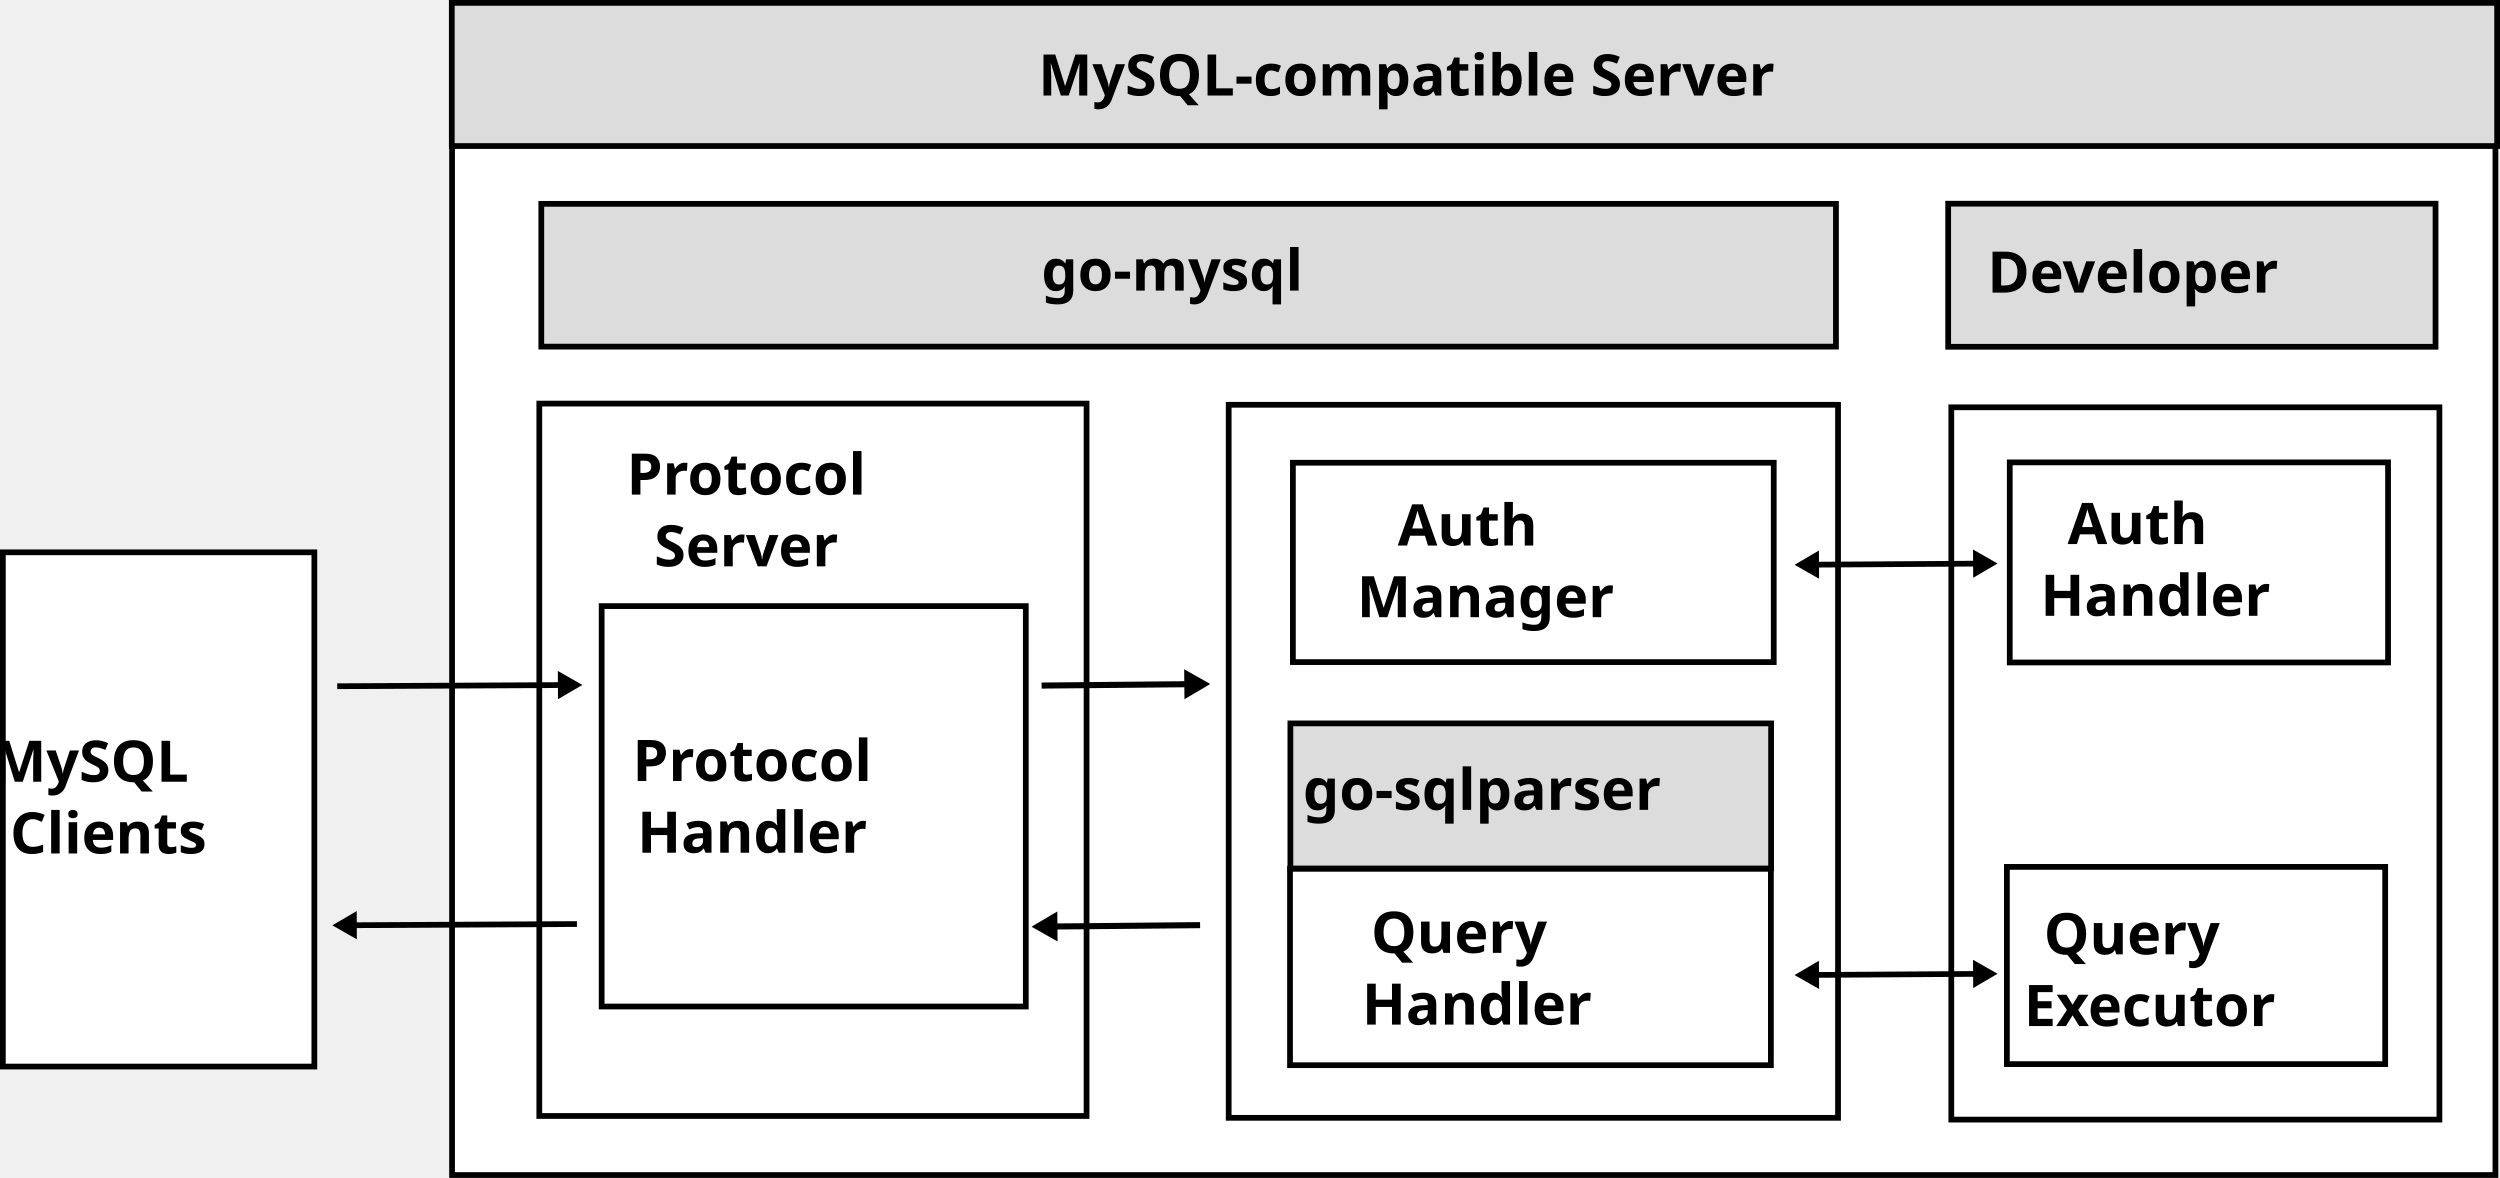
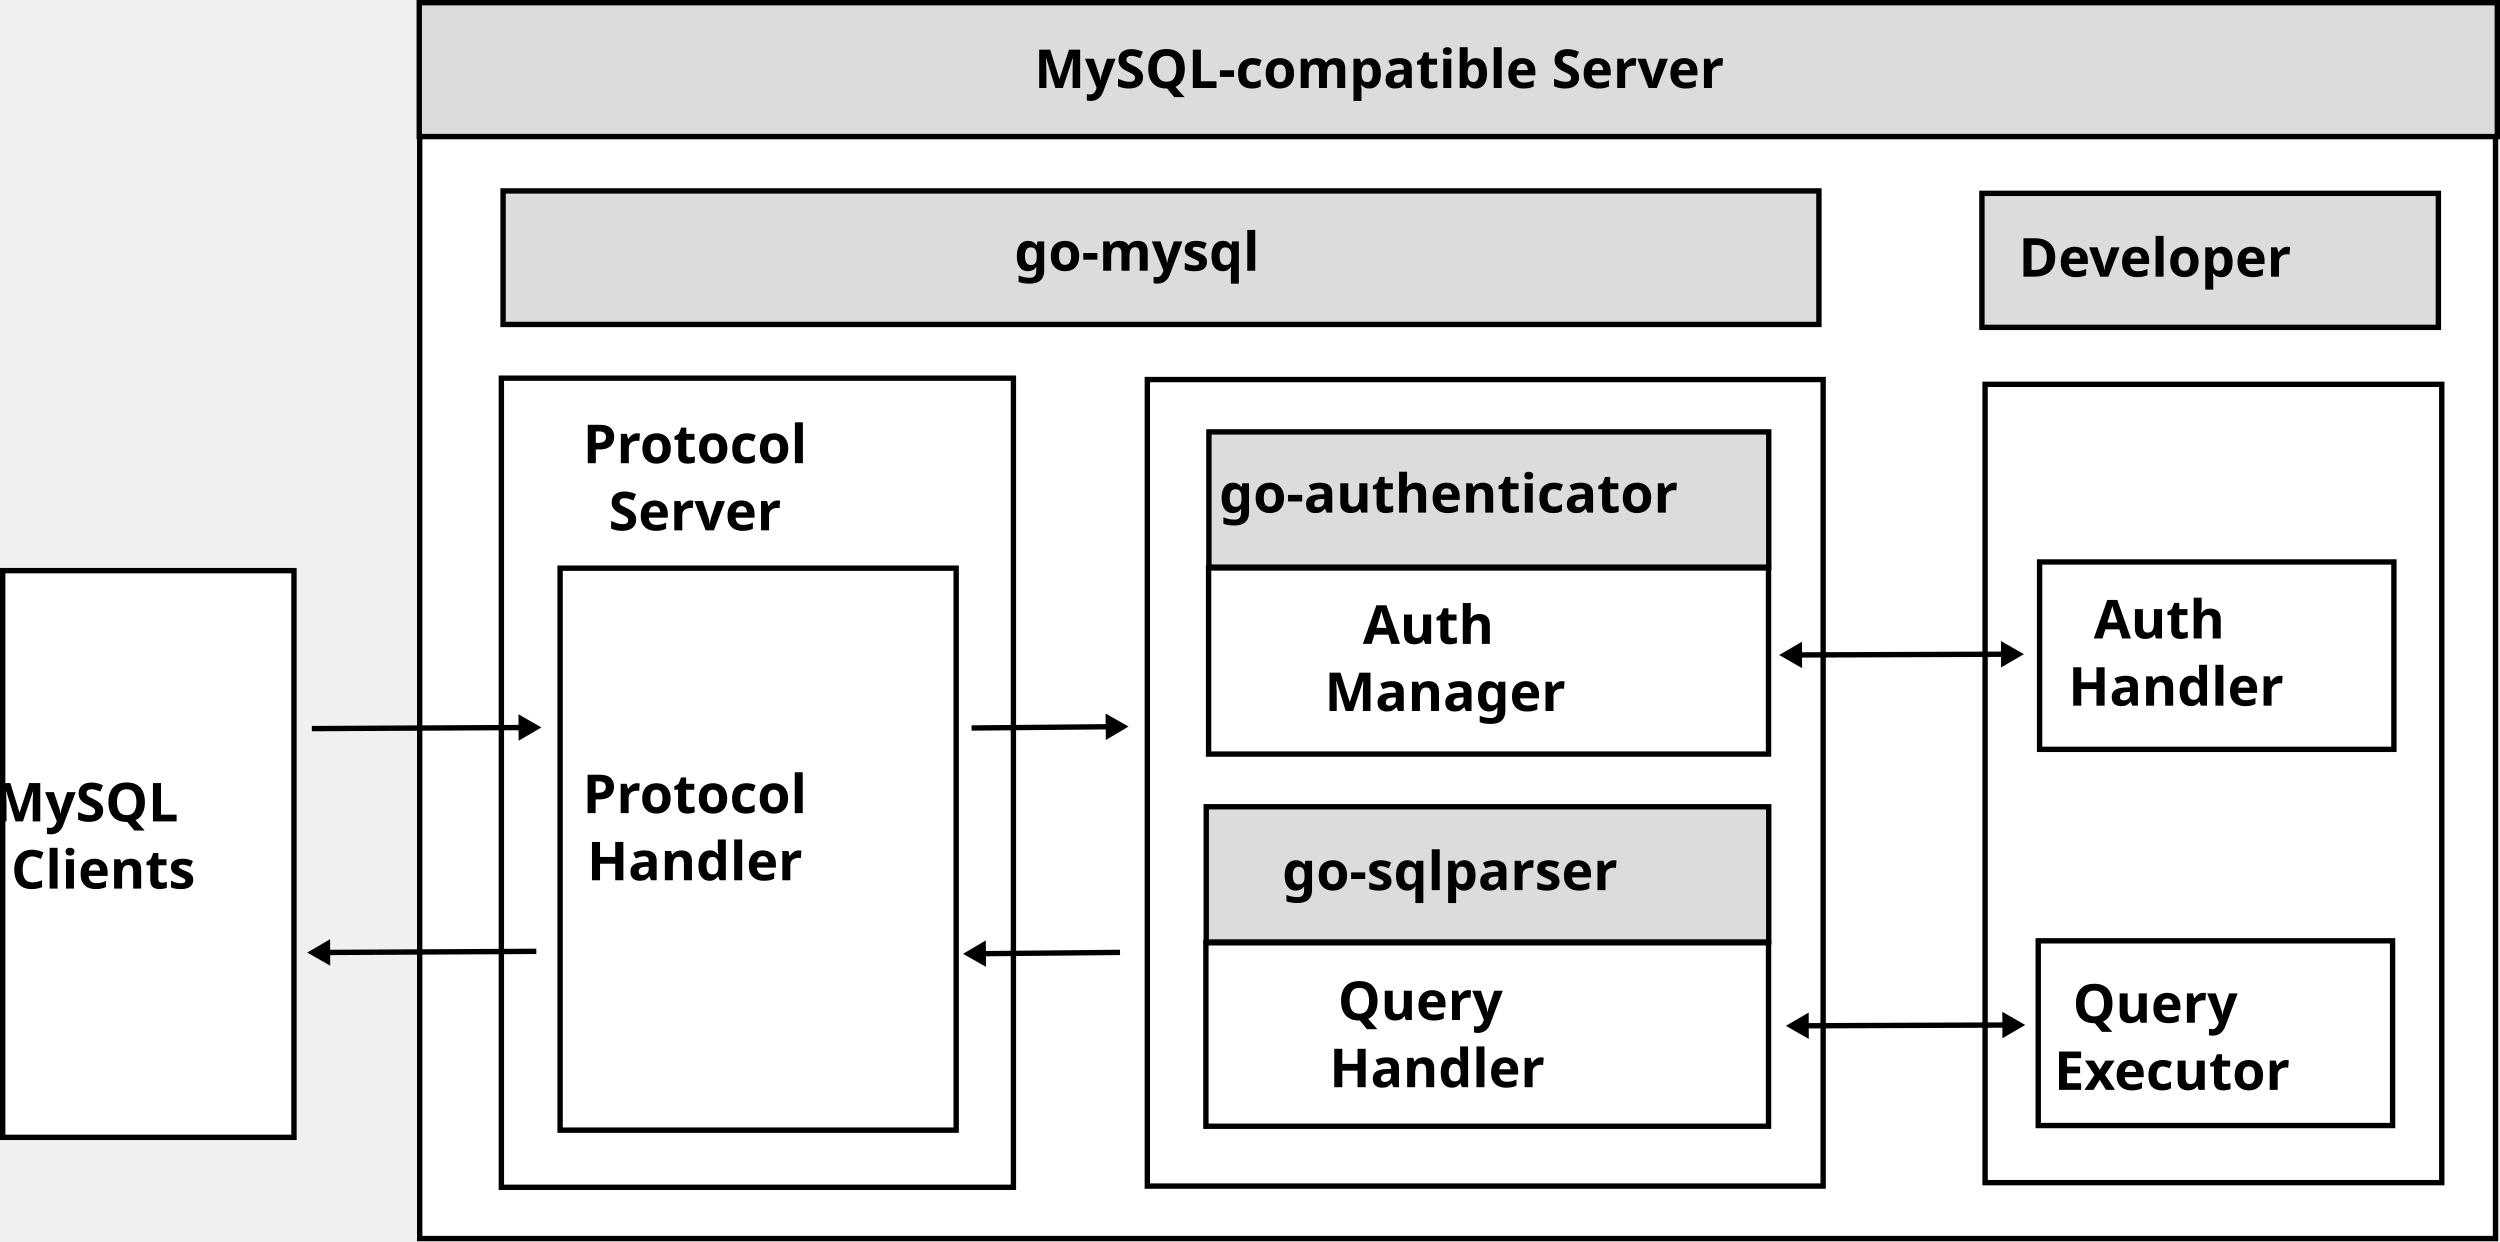
- <svg xmlns="http://www.w3.org/2000/svg" xmlns:xlink="http://www.w3.org/1999/xlink" width="435.708" height="205.29" id="svg2" version="1.1">
+ <svg xmlns="http://www.w3.org/2000/svg" xmlns:xlink="http://www.w3.org/1999/xlink" width="465.189" height="230.963" id="svg2" version="1.1">
  <defs id="defs4">
    <marker style="overflow:visible" id="TriangleInM" refX="0" refY="0" orient="auto" viewBox="0 0 4.26 4.924" markerWidth="4.26" markerHeight="4.924" preserveAspectRatio="xMidYMid">
      <path transform="scale(-0.4)" style="fill:context-stroke;fill-rule:evenodd;stroke:context-stroke;stroke-width:1pt" d="M 5.77,0 -2.88,5 V -5 Z" id="path18279" />
    </marker>
    <marker style="overflow:visible" id="TriangleOutM" refX="0" refY="0" orient="auto">
      <path transform="scale(0.4)" style="fill:context-stroke;fill-rule:evenodd;stroke:context-stroke;stroke-width:1pt" d="M 5.77,0 -2.88,5 V -5 Z" id="path18288" />
    </marker>
    <marker orient="auto" refY="0" refX="0" id="TriangleOutS" style="overflow:visible" viewBox="0 0 2.13 2.462" markerWidth="2.13" markerHeight="2.462" preserveAspectRatio="xMidYMid">
      <path id="path4045" d="M 5.77,0 -2.88,5 V -5 Z" style="fill-rule:evenodd;stroke:#000000;stroke-width:1pt" transform="scale(0.2)" />
    </marker>
    <marker orient="auto" refY="0" refX="0" id="Arrow1Mend" style="overflow:visible">
      <path id="path3906" d="M 0,0 5,-5 -12.5,0 5,5 Z" style="fill-rule:evenodd;stroke:#000000;stroke-width:1pt" transform="matrix(-0.4,0,0,-0.4,-4,0)" />
    </marker>
    <marker orient="auto" refY="0" refX="0" id="Arrow1Lend" style="overflow:visible">
      <path id="path3900" d="M 0,0 5,-5 -12.5,0 5,5 Z" style="fill-rule:evenodd;stroke:#000000;stroke-width:1pt" transform="matrix(-0.8,0,0,-0.8,-10,0)" />
    </marker>
    <marker orient="auto" refY="0" refX="0" id="Arrow2Lend" style="overflow:visible">
      <path id="path3918" style="fill-rule:evenodd;stroke-width:0.625;stroke-linejoin:round" d="M 8.719,4.034 -2.207,0.016 8.719,-4.002 c -1.745,2.372 -1.735,5.617 -6e-7,8.035 z" transform="matrix(-1.1,0,0,-1.1,-1.1,0)" />
    </marker>
    <marker orient="auto" refY="0" refX="0" id="Arrow1Send" style="overflow:visible">
      <path id="path3912" d="M 0,0 5,-5 -12.5,0 5,5 Z" style="fill-rule:evenodd;stroke:#000000;stroke-width:1pt" transform="matrix(-0.2,0,0,-0.2,-1.2,0)" />
    </marker>
    <linearGradient id="linearGradient5205">
      <stop style="stop-color:#370000;stop-opacity:1;" offset="0" id="stop5207" />
    </linearGradient>
    <linearGradient id="linearGradient907" xlink:href="#linearGradient900" />
    <linearGradient id="linearGradient906" xlink:href="#linearGradient900" />
    <linearGradient id="linearGradient905" xlink:href="#linearGradient900" />
    <linearGradient id="linearGradient904" xlink:href="#linearGradient900" />
    <linearGradient id="linearGradient903" xlink:href="#linearGradient900" />
    <linearGradient id="linearGradient900">
      <stop offset="0" id="stop901" style="stop-color: #000000;stop-opacity: 1.0;" />
      <stop offset="1" id="stop902" style="stop-color:#ffffff;stop-opacity:1;" />
    </linearGradient>
    <linearGradient id="linearGradient775" xlink:href="#linearGradient772" />
    <linearGradient id="linearGradient772">
      <stop offset="0" id="stop773" style="stop-color: #000000;stop-opacity: 1.0;" />
      <stop offset="1" id="stop774" style="stop-color:#ffffff;stop-opacity:1;" />
    </linearGradient>
    <linearGradient id="linearGradient907-9" xlink:href="#linearGradient900-2" />
    <linearGradient id="linearGradient906-7" xlink:href="#linearGradient900-2" />
    <linearGradient id="linearGradient905-2" xlink:href="#linearGradient900-2" />
    <linearGradient id="linearGradient904-9" xlink:href="#linearGradient900-2" />
    <linearGradient id="linearGradient903-7" xlink:href="#linearGradient900-2" />
    <linearGradient id="linearGradient900-2">
      <stop offset="0" id="stop901-5" style="stop-color: #000000;stop-opacity: 1.0;" />
      <stop offset="1" id="stop902-5" style="stop-color:#ffffff;stop-opacity:1;" />
    </linearGradient>
    <linearGradient id="linearGradient900-1">
      <stop style="stop-color: #000000;stop-opacity: 1.0;" id="stop901-8" offset="0" />
      <stop style="stop-color:#ffffff;stop-opacity:1;" id="stop902-55" offset="1" />
    </linearGradient>
    <linearGradient xlink:href="#linearGradient900-1" id="linearGradient903-8" />
    <linearGradient xlink:href="#linearGradient900-1" id="linearGradient904-7" />
    <linearGradient xlink:href="#linearGradient900-1" id="linearGradient905-7" />
    <linearGradient xlink:href="#linearGradient900-1" id="linearGradient906-0" />
    <linearGradient xlink:href="#linearGradient900-1" id="linearGradient907-1" />
    <linearGradient id="linearGradient5205-7">
      <stop id="stop5207-1" offset="0" style="stop-color:#370000;stop-opacity:1;" />
    </linearGradient>
    <marker style="overflow:visible" id="Arrow1Send-8" refX="0" refY="0" orient="auto">
      <path transform="matrix(-0.2,0,0,-0.2,-1.2,0)" style="fill-rule:evenodd;stroke:#000000;stroke-width:1pt" d="M 0,0 5,-5 -12.5,0 5,5 Z" id="path3912-3" />
    </marker>
    <marker style="overflow:visible" id="Arrow2Lend-6" refX="0" refY="0" orient="auto">
      <path transform="matrix(-1.1,0,0,-1.1,-1.1,0)" d="M 8.719,4.034 -2.207,0.016 8.719,-4.002 c -1.745,2.372 -1.735,5.617 -6e-7,8.035 z" style="fill-rule:evenodd;stroke-width:0.625;stroke-linejoin:round" id="path3918-3" />
    </marker>
    <marker style="overflow:visible" id="Arrow1Lend-2" refX="0" refY="0" orient="auto">
      <path transform="matrix(-0.8,0,0,-0.8,-10,0)" style="fill-rule:evenodd;stroke:#000000;stroke-width:1pt" d="M 0,0 5,-5 -12.5,0 5,5 Z" id="path3900-7" />
    </marker>
    <marker style="overflow:visible" id="Arrow1Mend-9" refX="0" refY="0" orient="auto">
      <path transform="matrix(-0.4,0,0,-0.4,-4,0)" style="fill-rule:evenodd;stroke:#000000;stroke-width:1pt" d="M 0,0 5,-5 -12.5,0 5,5 Z" id="path3906-0" />
    </marker>
    <marker style="overflow:visible" id="TriangleOutS-3" refX="0" refY="0" orient="auto">
      <path transform="scale(0.2)" style="fill-rule:evenodd;stroke:#000000;stroke-width:1pt" d="M 5.77,0 -2.88,5 V -5 Z" id="path4045-3" />
    </marker>
    <linearGradient id="linearGradient900-5">
      <stop style="stop-color: #000000;stop-opacity: 1.0;" id="stop901-0" offset="0" />
      <stop style="stop-color:#ffffff;stop-opacity:1;" id="stop902-3" offset="1" />
    </linearGradient>
    <linearGradient xlink:href="#linearGradient900-5" id="linearGradient903-1" />
    <linearGradient xlink:href="#linearGradient900-5" id="linearGradient904-8" />
    <linearGradient xlink:href="#linearGradient900-5" id="linearGradient905-8" />
    <linearGradient xlink:href="#linearGradient900-5" id="linearGradient906-2" />
    <linearGradient xlink:href="#linearGradient900-5" id="linearGradient907-93" />
    <linearGradient id="linearGradient5205-9">
      <stop id="stop5207-5" offset="0" style="stop-color:#370000;stop-opacity:1;" />
    </linearGradient>
    <marker style="overflow:visible" id="Arrow1Send-2" refX="0" refY="0" orient="auto">
      <path transform="matrix(-0.2,0,0,-0.2,-1.2,0)" style="fill-rule:evenodd;stroke:#000000;stroke-width:1pt" d="M 0,0 5,-5 -12.5,0 5,5 Z" id="path3912-37" />
    </marker>
    <marker style="overflow:visible" id="Arrow2Lend-3" refX="0" refY="0" orient="auto">
      <path transform="matrix(-1.1,0,0,-1.1,-1.1,0)" d="M 8.719,4.034 -2.207,0.016 8.719,-4.002 c -1.745,2.372 -1.735,5.617 -6e-7,8.035 z" style="fill-rule:evenodd;stroke-width:0.625;stroke-linejoin:round" id="path3918-1" />
    </marker>
    <marker style="overflow:visible" id="Arrow1Lend-5" refX="0" refY="0" orient="auto">
      <path transform="matrix(-0.8,0,0,-0.8,-10,0)" style="fill-rule:evenodd;stroke:#000000;stroke-width:1pt" d="M 0,0 5,-5 -12.5,0 5,5 Z" id="path3900-2" />
    </marker>
    <marker style="overflow:visible" id="Arrow1Mend-4" refX="0" refY="0" orient="auto">
      <path transform="matrix(-0.4,0,0,-0.4,-4,0)" style="fill-rule:evenodd;stroke:#000000;stroke-width:1pt" d="M 0,0 5,-5 -12.5,0 5,5 Z" id="path3906-8" />
    </marker>
    <marker style="overflow:visible" id="TriangleOutS-7" refX="0" refY="0" orient="auto">
      <path transform="scale(0.2)" style="fill-rule:evenodd;stroke:#000000;stroke-width:1pt" d="M 5.77,0 -2.88,5 V -5 Z" id="path4045-6" />
    </marker>
    <linearGradient id="linearGradient900-10">
      <stop style="stop-color: #000000;stop-opacity: 1.0;" id="stop901-6" offset="0" />
      <stop style="stop-color:#ffffff;stop-opacity:1;" id="stop902-57" offset="1" />
    </linearGradient>
    <linearGradient xlink:href="#linearGradient900-10" id="linearGradient903-0" />
    <linearGradient xlink:href="#linearGradient900-10" id="linearGradient904-76" />
    <linearGradient xlink:href="#linearGradient900-10" id="linearGradient905-4" />
    <linearGradient xlink:href="#linearGradient900-10" id="linearGradient906-9" />
    <linearGradient xlink:href="#linearGradient900-10" id="linearGradient907-8" />
    <linearGradient id="linearGradient5205-0">
      <stop id="stop5207-6" offset="0" style="stop-color:#370000;stop-opacity:1;" />
    </linearGradient>
    <marker style="overflow:visible" id="Arrow1Send-1" refX="0" refY="0" orient="auto">
      <path transform="matrix(-0.2,0,0,-0.2,-1.2,0)" style="fill-rule:evenodd;stroke:#000000;stroke-width:1pt" d="M 0,0 5,-5 -12.5,0 5,5 Z" id="path3912-4" />
    </marker>
    <marker style="overflow:visible" id="Arrow2Lend-38" refX="0" refY="0" orient="auto">
      <path transform="matrix(-1.1,0,0,-1.1,-1.1,0)" d="M 8.719,4.034 -2.207,0.016 8.719,-4.002 c -1.745,2.372 -1.735,5.617 -6e-7,8.035 z" style="fill-rule:evenodd;stroke-width:0.625;stroke-linejoin:round" id="path3918-8" />
    </marker>
    <marker style="overflow:visible" id="Arrow1Lend-7" refX="0" refY="0" orient="auto">
      <path transform="matrix(-0.8,0,0,-0.8,-10,0)" style="fill-rule:evenodd;stroke:#000000;stroke-width:1pt" d="M 0,0 5,-5 -12.5,0 5,5 Z" id="path3900-1" />
    </marker>
    <marker style="overflow:visible" id="Arrow1Mend-48" refX="0" refY="0" orient="auto">
      <path transform="matrix(-0.4,0,0,-0.4,-4,0)" style="fill-rule:evenodd;stroke:#000000;stroke-width:1pt" d="M 0,0 5,-5 -12.5,0 5,5 Z" id="path3906-1" />
    </marker>
    <marker style="overflow:visible" id="TriangleOutS-9" refX="0" refY="0" orient="auto">
      <path transform="scale(0.2)" style="fill-rule:evenodd;stroke:#000000;stroke-width:1pt" d="M 5.77,0 -2.88,5 V -5 Z" id="path4045-30" />
    </marker>
    <linearGradient id="linearGradient900-0">
      <stop style="stop-color: #000000;stop-opacity: 1.0;" id="stop901-83" offset="0" />
      <stop style="stop-color:#ffffff;stop-opacity:1;" id="stop902-9" offset="1" />
    </linearGradient>
    <linearGradient xlink:href="#linearGradient900-0" id="linearGradient903-2" />
    <linearGradient xlink:href="#linearGradient900-0" id="linearGradient904-1" />
    <linearGradient xlink:href="#linearGradient900-0" id="linearGradient905-3" />
    <linearGradient xlink:href="#linearGradient900-0" id="linearGradient906-8" />
    <linearGradient xlink:href="#linearGradient900-0" id="linearGradient907-4" />
    <linearGradient id="linearGradient5205-1">
      <stop id="stop5207-8" offset="0" style="stop-color:#370000;stop-opacity:1;" />
    </linearGradient>
    <marker style="overflow:visible" id="Arrow1Send-3" refX="0" refY="0" orient="auto">
      <path transform="matrix(-0.2,0,0,-0.2,-1.2,0)" style="fill-rule:evenodd;stroke:#000000;stroke-width:1pt" d="M 0,0 5,-5 -12.5,0 5,5 Z" id="path3912-6" />
    </marker>
    <marker style="overflow:visible" id="Arrow2Lend-7" refX="0" refY="0" orient="auto">
      <path transform="matrix(-1.1,0,0,-1.1,-1.1,0)" d="M 8.719,4.034 -2.207,0.016 8.719,-4.002 c -1.745,2.372 -1.735,5.617 -6e-7,8.035 z" style="fill-rule:evenodd;stroke-width:0.625;stroke-linejoin:round" id="path3918-9" />
    </marker>
    <marker style="overflow:visible" id="Arrow1Lend-0" refX="0" refY="0" orient="auto">
      <path transform="matrix(-0.8,0,0,-0.8,-10,0)" style="fill-rule:evenodd;stroke:#000000;stroke-width:1pt" d="M 0,0 5,-5 -12.5,0 5,5 Z" id="path3900-6" />
    </marker>
    <marker style="overflow:visible" id="Arrow1Mend-0" refX="0" refY="0" orient="auto">
      <path transform="matrix(-0.4,0,0,-0.4,-4,0)" style="fill-rule:evenodd;stroke:#000000;stroke-width:1pt" d="M 0,0 5,-5 -12.5,0 5,5 Z" id="path3906-04" />
    </marker>
    <marker style="overflow:visible" id="TriangleOutS-5" refX="0" refY="0" orient="auto">
      <path transform="scale(0.2)" style="fill-rule:evenodd;stroke:#000000;stroke-width:1pt" d="M 5.77,0 -2.88,5 V -5 Z" id="path4045-1" />
    </marker>
    <linearGradient id="linearGradient900-8">
      <stop style="stop-color: #000000;stop-opacity: 1.0;" id="stop901-9" offset="0" />
      <stop style="stop-color:#ffffff;stop-opacity:1;" id="stop902-8" offset="1" />
    </linearGradient>
    <linearGradient xlink:href="#linearGradient900-8" id="linearGradient903-9" />
    <linearGradient xlink:href="#linearGradient900-8" id="linearGradient904-0" />
    <linearGradient xlink:href="#linearGradient900-8" id="linearGradient905-76" />
    <linearGradient xlink:href="#linearGradient900-8" id="linearGradient906-3" />
    <linearGradient xlink:href="#linearGradient900-8" id="linearGradient907-3" />
    <linearGradient id="linearGradient5205-5">
      <stop id="stop5207-4" offset="0" style="stop-color:#370000;stop-opacity:1;" />
    </linearGradient>
    <marker style="overflow:visible" id="Arrow1Send-6" refX="0" refY="0" orient="auto">
      <path transform="matrix(-0.2,0,0,-0.2,-1.2,0)" style="fill-rule:evenodd;stroke:#000000;stroke-width:1pt" d="M 0,0 5,-5 -12.5,0 5,5 Z" id="path3912-2" />
    </marker>
    <marker style="overflow:visible" id="Arrow2Lend-79" refX="0" refY="0" orient="auto">
      <path transform="matrix(-1.1,0,0,-1.1,-1.1,0)" d="M 8.719,4.034 -2.207,0.016 8.719,-4.002 c -1.745,2.372 -1.735,5.617 -6e-7,8.035 z" style="fill-rule:evenodd;stroke-width:0.625;stroke-linejoin:round" id="path3918-93" />
    </marker>
    <marker style="overflow:visible" id="Arrow1Lend-8" refX="0" refY="0" orient="auto">
      <path transform="matrix(-0.8,0,0,-0.8,-10,0)" style="fill-rule:evenodd;stroke:#000000;stroke-width:1pt" d="M 0,0 5,-5 -12.5,0 5,5 Z" id="path3900-71" />
    </marker>
    <marker style="overflow:visible" id="Arrow1Mend-7" refX="0" refY="0" orient="auto">
      <path transform="matrix(-0.4,0,0,-0.4,-4,0)" style="fill-rule:evenodd;stroke:#000000;stroke-width:1pt" d="M 0,0 5,-5 -12.5,0 5,5 Z" id="path3906-4" />
    </marker>
    <marker style="overflow:visible" id="TriangleOutS-79" refX="0" refY="0" orient="auto">
      <path transform="scale(0.2)" style="fill-rule:evenodd;stroke:#000000;stroke-width:1pt" d="M 5.77,0 -2.88,5 V -5 Z" id="path4045-10" />
    </marker>
    <linearGradient id="linearGradient900-16">
      <stop style="stop-color: #000000;stop-opacity: 1.0;" id="stop901-3" offset="0" />
      <stop style="stop-color:#ffffff;stop-opacity:1;" id="stop902-0" offset="1" />
    </linearGradient>
    <linearGradient xlink:href="#linearGradient900-16" id="linearGradient903-5" />
    <linearGradient xlink:href="#linearGradient900-16" id="linearGradient904-79" />
    <linearGradient xlink:href="#linearGradient900-16" id="linearGradient905-1" />
    <linearGradient xlink:href="#linearGradient900-16" id="linearGradient906-5" />
    <linearGradient xlink:href="#linearGradient900-16" id="linearGradient907-97" />
    <linearGradient id="linearGradient5205-3">
      <stop id="stop5207-83" offset="0" style="stop-color:#370000;stop-opacity:1;" />
    </linearGradient>
    <marker style="overflow:visible" id="Arrow1Send-0" refX="0" refY="0" orient="auto">
      <path transform="matrix(-0.2,0,0,-0.2,-1.2,0)" style="fill-rule:evenodd;stroke:#000000;stroke-width:1pt" d="M 0,0 5,-5 -12.5,0 5,5 Z" id="path3912-5" />
    </marker>
    <marker style="overflow:visible" id="Arrow2Lend-8" refX="0" refY="0" orient="auto">
      <path transform="matrix(-1.1,0,0,-1.1,-1.1,0)" d="M 8.719,4.034 -2.207,0.016 8.719,-4.002 c -1.745,2.372 -1.735,5.617 -6e-7,8.035 z" style="fill-rule:evenodd;stroke-width:0.625;stroke-linejoin:round" id="path3918-7" />
    </marker>
    <marker style="overflow:visible" id="Arrow1Lend-3" refX="0" refY="0" orient="auto">
      <path transform="matrix(-0.8,0,0,-0.8,-10,0)" style="fill-rule:evenodd;stroke:#000000;stroke-width:1pt" d="M 0,0 5,-5 -12.5,0 5,5 Z" id="path3900-5" />
    </marker>
    <marker style="overflow:visible" id="Arrow1Mend-2" refX="0" refY="0" orient="auto">
      <path transform="matrix(-0.4,0,0,-0.4,-4,0)" style="fill-rule:evenodd;stroke:#000000;stroke-width:1pt" d="M 0,0 5,-5 -12.5,0 5,5 Z" id="path3906-6" />
    </marker>
    <marker style="overflow:visible" id="TriangleOutS-37" refX="0" refY="0" orient="auto">
      <path transform="scale(0.2)" style="fill-rule:evenodd;stroke:#000000;stroke-width:1pt" d="M 5.77,0 -2.88,5 V -5 Z" id="path4045-4" />
    </marker>
  </defs>
-   <g id="layer2" transform="translate(130.5329,16.64575)" style="display:inline">
-     <rect y="8.427" x="-51.746" height="179.716" width="356.125" id="rect18008" style="fill:#ffffff;fill-opacity:1;stroke:#000000;stroke-width:1;stroke-miterlimit:2.154;stroke-dasharray:none;stroke-opacity:1" />
-     <rect y="53.901" x="83.607" height="124.272" width="106.198" id="rect3" style="fill:#ffffff;fill-opacity:1;stroke:#000000;stroke-width:1;stroke-miterlimit:2.154;stroke-dasharray:none;stroke-opacity:1" />
-     <rect y="53.693" x="-36.542" height="124.158" width="95.379" id="rect3109" style="fill:#ffffff;fill-opacity:1;stroke:#000000;stroke-width:1;stroke-miterlimit:2.154;stroke-dasharray:none;stroke-opacity:1" />
-     <rect y="18.88" x="-36.193" height="24.886" width="225.636" id="rect3129" style="fill:#dcdcdc;fill-opacity:1;stroke:#000000;stroke-width:1;stroke-miterlimit:2.154;stroke-dasharray:none;stroke-opacity:1" />
-     <rect y="79.614" x="-130.033" height="89.625" width="54.286" id="rect3165" style="fill:#ffffff;fill-opacity:1;stroke:#000000;stroke-width:1;stroke-miterlimit:2.154;stroke-dasharray:none;stroke-opacity:1" />
-     <rect y="18.855" x="209.002" height="24.937" width="84.937" id="rect15257" style="fill:#dcdcdc;fill-opacity:1;stroke:#000000;stroke-width:1;stroke-miterlimit:2.154;stroke-dasharray:none;stroke-opacity:1" />
-     <rect y="54.34" x="209.546" height="124.143" width="85.07" id="rect16215" style="fill:#ffffff;fill-opacity:1;stroke:#000000;stroke-width:1;stroke-miterlimit:2.154;stroke-dasharray:none;stroke-opacity:1" />
-     <rect y="-16.146" x="-51.793" height="24.953" width="356.468" id="rect16225" style="fill:#dcdcdc;fill-opacity:1;stroke:#000000;stroke-width:1;stroke-miterlimit:2.154;stroke-dasharray:none;stroke-opacity:1" />
-     <path style="fill:none;stroke:#000000;stroke-width:1.061px;stroke-linecap:butt;stroke-linejoin:miter;stroke-opacity:1;marker-end:url(#TriangleOutM)" d="m 51.003,102.837 26.375,-0.246" id="path18532" />
-     <path style="fill:none;stroke:#000000;stroke-width:1;stroke-linecap:butt;stroke-linejoin:miter;stroke-dasharray:none;stroke-opacity:1;marker-start:url(#TriangleInM);marker-end:url(#TriangleOutM)" d="m 185.073,81.772 29.693,-0.191" id="path18616" />
-     <path style="fill:none;stroke:#000000;stroke-width:1;stroke-linecap:butt;stroke-linejoin:miter;stroke-miterlimit:4;stroke-dasharray:none;stroke-opacity:1;marker-end:url(#TriangleOutM)" d="m -71.761,102.951 39.882,-0.206" id="path18618" />
-     <rect y="88.988" x="-25.674" height="69.788" width="73.921" id="rect5305" style="fill:#ffffff;fill-opacity:1;stroke:#000000;stroke-width:1;stroke-miterlimit:2.154;stroke-dasharray:none;stroke-opacity:1" />
-     <path style="fill:none;stroke:#000000;stroke-width:1;stroke-linecap:butt;stroke-linejoin:miter;stroke-miterlimit:4;stroke-dasharray:none;stroke-opacity:1;marker-start:url(#TriangleInM)" d="m -69.771,144.608 39.786,-0.21" id="path7881" />
-     <path style="fill:none;stroke:#000000;stroke-width:1.061px;stroke-linecap:butt;stroke-linejoin:miter;stroke-opacity:1;marker-start:url(#TriangleInM)" d="m 52.253,144.837 26.375,-0.246" id="path2478" />
-     <rect y="134.75" x="94.295" height="34.249" width="83.808" id="rect1" style="fill:#ffffff;fill-opacity:1;stroke:#000000;stroke-width:1;stroke-miterlimit:2.154;stroke-dasharray:none;stroke-opacity:1" />
-     <rect y="64.002" x="94.796" height="34.745" width="83.804" id="rect2" style="fill:#ffffff;fill-opacity:1;stroke:#000000;stroke-width:1;stroke-miterlimit:2.154;stroke-dasharray:none;stroke-opacity:1" />
-     <rect y="134.438" x="219.232" height="34.374" width="65.933" id="rect4" style="fill:#ffffff;fill-opacity:1;stroke:#000000;stroke-width:1;stroke-miterlimit:2.154;stroke-dasharray:none;stroke-opacity:1" />
-     <rect y="63.94" x="219.734" height="34.871" width="65.93" id="rect5" style="fill:#ffffff;fill-opacity:1;stroke:#000000;stroke-width:1;stroke-miterlimit:2.154;stroke-dasharray:none;stroke-opacity:1" />
-     <path style="fill:none;stroke:#000000;stroke-width:1;stroke-linecap:butt;stroke-linejoin:miter;stroke-dasharray:none;stroke-opacity:1;marker-start:url(#TriangleInM);marker-end:url(#TriangleOutM)" d="m 185.073,153.272 29.693,-0.191" id="path9" />
-     <rect y="109.432" x="94.359" height="25.283" width="83.783" id="rect6" style="fill:#dcdcdc;fill-opacity:1;stroke:#000000;stroke-width:1;stroke-miterlimit:2.154;stroke-dasharray:none;stroke-opacity:1" />
+   <g id="layer2" transform="translate(129.7839,16.62542)" style="display:inline">
+     <rect y="8.484" x="-51.69" height="205.353" width="386.261" id="rect18008" style="fill:#ffffff;fill-opacity:1;stroke:#000000;stroke-width:1;stroke-miterlimit:2.154;stroke-dasharray:none;stroke-opacity:1" />
+     <rect y="53.999" x="83.705" height="150.076" width="125.752" id="rect3" style="fill:#ffffff;fill-opacity:1;stroke:#000000;stroke-width:1;stroke-miterlimit:2.154;stroke-dasharray:none;stroke-opacity:1" />
+     <rect y="53.743" x="-36.492" height="150.558" width="95.278" id="rect3109" style="fill:#ffffff;fill-opacity:1;stroke:#000000;stroke-width:1;stroke-miterlimit:2.154;stroke-dasharray:none;stroke-opacity:1" />
+     <rect y="18.901" x="-36.173" height="24.846" width="244.846" id="rect3129" style="fill:#dcdcdc;fill-opacity:1;stroke:#000000;stroke-width:1;stroke-miterlimit:2.154;stroke-dasharray:none;stroke-opacity:1" />
+     <rect y="89.556" x="-129.284" height="105.451" width="54.203" id="rect3165" style="fill:#ffffff;fill-opacity:1;stroke:#000000;stroke-width:1;stroke-miterlimit:2.154;stroke-dasharray:none;stroke-opacity:1" />
+     <rect y="19.355" x="239.002" height="24.937" width="84.937" id="rect15257" style="fill:#dcdcdc;fill-opacity:1;stroke:#000000;stroke-width:1;stroke-miterlimit:2.154;stroke-dasharray:none;stroke-opacity:1" />
+     <rect y="54.887" x="239.593" height="148.55" width="84.976" id="rect16215" style="fill:#ffffff;fill-opacity:1;stroke:#000000;stroke-width:1;stroke-miterlimit:2.154;stroke-dasharray:none;stroke-opacity:1" />
+     <rect y="-16.125" x="-51.772" height="24.913" width="386.677" id="rect16225" style="fill:#dcdcdc;fill-opacity:1;stroke:#000000;stroke-width:1;stroke-miterlimit:2.154;stroke-dasharray:none;stroke-opacity:1" />
+     <path style="fill:none;stroke:#000000;stroke-width:1;stroke-linecap:butt;stroke-linejoin:miter;stroke-dasharray:none;stroke-opacity:1;marker-end:url(#TriangleOutM)" d="m 51.003,118.837 26.375,-0.246" id="path18532" />
+     <path style="fill:none;stroke:#000000;stroke-width:1;stroke-linecap:butt;stroke-linejoin:miter;stroke-dasharray:none;stroke-opacity:1;marker-start:url(#TriangleInM);marker-end:url(#TriangleOutM)" d="m 204.117,105.246 39.854,-0.139" id="path18616" />
+     <path style="fill:none;stroke:#000000;stroke-width:1;stroke-linecap:butt;stroke-linejoin:miter;stroke-miterlimit:4;stroke-dasharray:none;stroke-opacity:1;marker-end:url(#TriangleOutM)" d="m -71.761,118.951 39.882,-0.206" id="path18618" />
+     <rect y="89.099" x="-25.562" height="104.568" width="73.698" id="rect5305" style="fill:#ffffff;fill-opacity:1;stroke:#000000;stroke-width:1;stroke-miterlimit:2.154;stroke-dasharray:none;stroke-opacity:1" />
+     <path style="fill:none;stroke:#000000;stroke-width:1;stroke-linecap:butt;stroke-linejoin:miter;stroke-miterlimit:4;stroke-dasharray:none;stroke-opacity:1;marker-start:url(#TriangleInM)" d="m -69.771,160.608 39.786,-0.21" id="path7881" />
+     <path style="fill:none;stroke:#000000;stroke-width:1;stroke-linecap:butt;stroke-linejoin:miter;stroke-dasharray:none;stroke-opacity:1;marker-start:url(#TriangleInM)" d="m 52.253,160.837 26.375,-0.246" id="path2478" />
+     <rect y="158.808" x="94.603" height="34.133" width="104.692" id="rect1" style="fill:#ffffff;fill-opacity:1;stroke:#000000;stroke-width:1;stroke-miterlimit:2.154;stroke-dasharray:none;stroke-opacity:1" />
+     <rect y="89.059" x="95.103" height="34.632" width="104.191" id="rect2" style="fill:#ffffff;fill-opacity:1;stroke:#000000;stroke-width:1;stroke-miterlimit:2.154;stroke-dasharray:none;stroke-opacity:1" />
+     <rect y="158.438" x="249.482" height="34.374" width="65.933" id="rect4" style="fill:#ffffff;fill-opacity:1;stroke:#000000;stroke-width:1;stroke-miterlimit:2.154;stroke-dasharray:none;stroke-opacity:1" />
+     <rect y="87.94" x="249.734" height="34.871" width="65.93" id="rect5" style="fill:#ffffff;fill-opacity:1;stroke:#000000;stroke-width:1;stroke-miterlimit:2.154;stroke-dasharray:none;stroke-opacity:1" />
+     <path style="fill:none;stroke:#000000;stroke-width:1;stroke-linecap:butt;stroke-linejoin:miter;stroke-dasharray:none;stroke-opacity:1;marker-start:url(#TriangleInM);marker-end:url(#TriangleOutM)" d="m 205.362,174.248 38.864,-0.143" id="path9" />
+     <rect y="133.49" x="94.666" height="25.167" width="104.667" id="rect6" style="fill:#dcdcdc;fill-opacity:1;stroke:#000000;stroke-width:1;stroke-miterlimit:2.154;stroke-dasharray:none;stroke-opacity:1" />
+     <rect y="63.738" x="95.165" height="25.17" width="104.17" id="rect7" style="fill:#dcdcdc;fill-opacity:1;stroke:#000000;stroke-width:1;stroke-miterlimit:2.154;stroke-dasharray:none;stroke-opacity:1" />
  </g>
-   <g id="layer1" transform="translate(-55.46707,-181.7164)" style="display:inline">
+   <g id="layer1" transform="translate(-56.21611,-181.7368)" style="display:inline">
    <text xml:space="preserve" style="font-style:normal;font-variant:normal;font-weight:bold;font-stretch:normal;line-height:0%;font-family:'Source Code Pro';-inkscape-font-specification:'Source Code Pro Bold';text-align:center;letter-spacing:0px;word-spacing:0px;writing-mode:lr-tb;text-anchor:middle;fill:#000000;fill-opacity:1;stroke:none;stroke-width:1;stroke-miterlimit:2.154;stroke-dasharray:none" x="196.456" y="267.921" id="text3115">
      <tspan x="196.456" y="267.921" style="font-size:10px;line-height:1.25" id="tspan6185">Protocol</tspan>
      <tspan x="196.456" y="280.421" style="font-size:10px;line-height:1.25" id="tspan9">Server</tspan>
      <tspan x="196.456" y="292.921" style="font-size:10px;line-height:1.25" id="tspan11643" />
      <tspan x="196.456" y="299.746" style="font-size:10px;line-height:1.25" id="tspan5357" />
    </text>
-     <text id="text3125" y="347.789" x="320.676" style="font-style:normal;font-variant:normal;font-weight:bold;font-stretch:normal;line-height:0%;font-family:'Source Code Pro';-inkscape-font-specification:'Source Code Pro Bold';text-align:center;letter-spacing:0px;word-spacing:0px;writing-mode:lr-tb;text-anchor:middle;fill:#000000;fill-opacity:1;stroke:none;stroke-width:1;stroke-miterlimit:2.154;stroke-dasharray:none" xml:space="preserve">
-       <tspan id="tspan3127" y="347.789" x="320.676" style="font-size:10px;line-height:1.25">Query</tspan>
-       <tspan y="360.289" x="320.676" style="font-size:10px;line-height:1.25" id="tspan12849">Handler</tspan>
-     </text>
-     <text xml:space="preserve" style="font-style:normal;font-variant:normal;font-weight:normal;font-stretch:normal;line-height:0%;font-family:Arial;-inkscape-font-specification:Arial;text-align:center;letter-spacing:0px;word-spacing:0px;writing-mode:lr-tb;text-anchor:middle;fill:#000000;fill-opacity:1;stroke:none;stroke-width:1;stroke-miterlimit:2.154;stroke-dasharray:none" x="268.103" y="232.362" id="text3131">
-       <tspan y="232.362" x="268.103" id="tspan3133" style="font-style:normal;font-variant:normal;font-weight:bold;font-stretch:normal;font-size:10px;line-height:1.25;font-family:'Source Code Pro';-inkscape-font-specification:'Source Code Pro Bold';stroke-width:1;stroke-miterlimit:2.154;stroke-dasharray:none">go-mysql</tspan>
-     </text>
-     <text xml:space="preserve" style="font-style:normal;font-variant:normal;font-weight:bold;font-stretch:normal;line-height:0%;font-family:'Source Code Pro';-inkscape-font-specification:'Source Code Pro Bold';text-align:center;letter-spacing:0px;word-spacing:0px;writing-mode:lr-tb;text-anchor:middle;fill:#000000;fill-opacity:1;stroke:none;stroke-width:1;stroke-miterlimit:2.154;stroke-dasharray:none" x="82.162" y="317.965" id="text3169">
-       <tspan x="82.162" y="317.965" id="tspan3167" style="font-size:10px;line-height:1.25">MySQL</tspan>
-       <tspan x="82.162" y="330.465" style="font-size:10px;line-height:1.25" id="tspan4611">Clients</tspan>
-     </text>
-     <text xml:space="preserve" style="font-style:normal;font-variant:normal;font-weight:normal;font-stretch:normal;line-height:0%;font-family:Arial;-inkscape-font-specification:Arial;text-align:center;letter-spacing:0px;word-spacing:0px;writing-mode:lr-tb;text-anchor:middle;fill:#000000;fill-opacity:1;stroke:none;stroke-width:1;stroke-miterlimit:2.154;stroke-dasharray:none" x="435.529" y="232.715" id="text15261">
-       <tspan y="232.715" x="435.529" id="tspan15259" style="font-style:normal;font-variant:normal;font-weight:bold;font-stretch:normal;font-size:10px;line-height:1.25;font-family:'Source Code Pro';-inkscape-font-specification:'Source Code Pro Bold';stroke-width:1;stroke-miterlimit:2.154;stroke-dasharray:none">Developer</tspan>
-     </text>
-     <text xml:space="preserve" style="font-style:normal;font-variant:normal;font-weight:normal;font-stretch:normal;line-height:0%;font-family:Arial;-inkscape-font-specification:Arial;text-align:center;letter-spacing:0px;word-spacing:0px;writing-mode:lr-tb;text-anchor:middle;fill:#000000;fill-opacity:1;stroke:none;stroke-width:1;stroke-miterlimit:2.154;stroke-dasharray:none" x="308.941" y="198.362" id="text16229">
-       <tspan y="198.362" x="308.941" id="tspan16227" style="font-style:normal;font-variant:normal;font-weight:bold;font-stretch:normal;font-size:10px;line-height:1.25;font-family:'Source Code Pro';-inkscape-font-specification:'Source Code Pro Bold';stroke-width:1;stroke-miterlimit:2.154;stroke-dasharray:none">MySQL-compatible Server</tspan>
-     </text>
-     <text xml:space="preserve" style="font-style:normal;font-variant:normal;font-weight:bold;font-stretch:normal;line-height:0%;font-family:'Source Code Pro';-inkscape-font-specification:'Source Code Pro Bold';text-align:center;letter-spacing:0px;word-spacing:0px;writing-mode:lr-tb;text-anchor:middle;fill:#000000;fill-opacity:1;stroke:none;stroke-width:1;stroke-miterlimit:2.154;stroke-dasharray:none" x="197.485" y="305.333" id="text5313">
-       <tspan x="197.485" y="305.333" style="font-size:10px;line-height:1.25" id="tspan5307" />
-       <tspan x="197.485" y="317.833" style="font-size:10px;line-height:1.25" id="tspan5309">Protocol</tspan>
-       <tspan x="197.485" y="330.333" style="font-size:10px;line-height:1.25" id="tspan4">Handler</tspan>
-       <tspan x="197.485" y="337.157" style="font-size:10px;line-height:1.25" id="tspan5311" />
-     </text>
-     <text id="text3" y="276.789" x="322.176" style="font-style:normal;font-variant:normal;font-weight:bold;font-stretch:normal;line-height:0%;font-family:'Source Code Pro';-inkscape-font-specification:'Source Code Pro Bold';text-align:center;letter-spacing:0px;word-spacing:0px;writing-mode:lr-tb;text-anchor:middle;fill:#000000;fill-opacity:1;stroke:none;stroke-width:1;stroke-miterlimit:2.154;stroke-dasharray:none" xml:space="preserve">
-       <tspan id="tspan2" y="276.789" x="322.176" style="font-size:10px;line-height:1.25">Auth</tspan>
-       <tspan y="289.289" x="322.176" style="font-size:10px;line-height:1.25" id="tspan3">Manager</tspan>
-     </text>
-     <text id="text6" y="348.039" x="437.926" style="font-style:normal;font-variant:normal;font-weight:bold;font-stretch:normal;line-height:0%;font-family:'Source Code Pro';-inkscape-font-specification:'Source Code Pro Bold';text-align:center;letter-spacing:0px;word-spacing:0px;writing-mode:lr-tb;text-anchor:middle;fill:#000000;fill-opacity:1;stroke:none;stroke-width:1;stroke-miterlimit:2.154;stroke-dasharray:none" xml:space="preserve">
-       <tspan id="tspan5" y="348.039" x="437.926" style="font-size:10px;line-height:1.25">Query</tspan>
-       <tspan y="360.539" x="437.926" style="font-size:10px;line-height:1.25" id="tspan1">Executor</tspan>
-     </text>
-     <text id="text8" y="276.539" x="438.926" style="font-style:normal;font-variant:normal;font-weight:bold;font-stretch:normal;line-height:0%;font-family:'Source Code Pro';-inkscape-font-specification:'Source Code Pro Bold';text-align:center;letter-spacing:0px;word-spacing:0px;writing-mode:lr-tb;text-anchor:middle;fill:#000000;fill-opacity:1;stroke:none;stroke-width:1;stroke-miterlimit:2.154;stroke-dasharray:none" xml:space="preserve">
-       <tspan id="tspan7" y="276.539" x="438.926" style="font-size:10px;line-height:1.25">Auth</tspan>
-       <tspan y="289.039" x="438.926" style="font-size:10px;line-height:1.25" id="tspan8">Handler</tspan>
-     </text>
-     <text xml:space="preserve" style="font-style:normal;font-variant:normal;font-weight:normal;font-stretch:normal;line-height:0%;font-family:Arial;-inkscape-font-specification:Arial;text-align:center;letter-spacing:0px;word-spacing:0px;writing-mode:lr-tb;text-anchor:middle;fill:#000000;fill-opacity:1;stroke:none;stroke-width:1;stroke-miterlimit:2.154;stroke-dasharray:none" x="322.103" y="322.862" id="text7">
-       <tspan y="322.862" x="322.103" id="tspan6" style="font-style:normal;font-variant:normal;font-weight:bold;font-stretch:normal;font-size:10px;line-height:1.25;font-family:'Source Code Pro';-inkscape-font-specification:'Source Code Pro Bold';stroke-width:1;stroke-miterlimit:2.154;stroke-dasharray:none">go-sqlparser</tspan>
+     <text id="text3125" y="371.539" x="331.426" style="font-style:normal;font-variant:normal;font-weight:bold;font-stretch:normal;line-height:0%;font-family:'Source Code Pro';-inkscape-font-specification:'Source Code Pro Bold';text-align:center;letter-spacing:0px;word-spacing:0px;writing-mode:lr-tb;text-anchor:middle;fill:#000000;fill-opacity:1;stroke:none;stroke-width:1;stroke-miterlimit:2.154;stroke-dasharray:none" xml:space="preserve">
+       <tspan id="tspan3127" y="371.539" x="331.426" style="font-size:10px;line-height:1.25">Query</tspan>
+       <tspan y="384.039" x="331.426" style="font-size:10px;line-height:1.25" id="tspan12849">Handler</tspan>
+     </text>
+     <text xml:space="preserve" style="font-style:normal;font-variant:normal;font-weight:normal;font-stretch:normal;line-height:0%;font-family:Arial;-inkscape-font-specification:Arial;text-align:center;letter-spacing:0px;word-spacing:0px;writing-mode:lr-tb;text-anchor:middle;fill:#000000;fill-opacity:1;stroke:none;stroke-width:1;stroke-miterlimit:2.154;stroke-dasharray:none" x="276.103" y="232.112" id="text3131">
+       <tspan y="232.112" x="276.103" id="tspan3133" style="font-style:normal;font-variant:normal;font-weight:bold;font-stretch:normal;font-size:10px;line-height:1.25;font-family:'Source Code Pro';-inkscape-font-specification:'Source Code Pro Bold';stroke-width:1;stroke-miterlimit:2.154;stroke-dasharray:none">go-mysql</tspan>
+     </text>
+     <text xml:space="preserve" style="font-style:normal;font-variant:normal;font-weight:bold;font-stretch:normal;line-height:0%;font-family:'Source Code Pro';-inkscape-font-specification:'Source Code Pro Bold';text-align:center;letter-spacing:0px;word-spacing:0px;writing-mode:lr-tb;text-anchor:middle;fill:#000000;fill-opacity:1;stroke:none;stroke-width:1;stroke-miterlimit:2.154;stroke-dasharray:none" x="83.222" y="334.582" id="text3169">
+       <tspan x="83.222" y="334.582" id="tspan3167" style="font-size:10px;line-height:1.25">MySQL</tspan>
+       <tspan x="83.222" y="347.082" style="font-size:10px;line-height:1.25" id="tspan4611">Clients</tspan>
+     </text>
+     <text xml:space="preserve" style="font-style:normal;font-variant:normal;font-weight:normal;font-stretch:normal;line-height:0%;font-family:Arial;-inkscape-font-specification:Arial;text-align:center;letter-spacing:0px;word-spacing:0px;writing-mode:lr-tb;text-anchor:middle;fill:#000000;fill-opacity:1;stroke:none;stroke-width:1;stroke-miterlimit:2.154;stroke-dasharray:none" x="465.529" y="233.215" id="text15261">
+       <tspan y="233.215" x="465.529" id="tspan15259" style="font-style:normal;font-variant:normal;font-weight:bold;font-stretch:normal;font-size:10px;line-height:1.25;font-family:'Source Code Pro';-inkscape-font-specification:'Source Code Pro Bold';stroke-width:1;stroke-miterlimit:2.154;stroke-dasharray:none">Developer</tspan>
+     </text>
+     <text xml:space="preserve" style="font-style:normal;font-variant:normal;font-weight:normal;font-stretch:normal;line-height:0%;font-family:Arial;-inkscape-font-specification:Arial;text-align:center;letter-spacing:0px;word-spacing:0px;writing-mode:lr-tb;text-anchor:middle;fill:#000000;fill-opacity:1;stroke:none;stroke-width:1;stroke-miterlimit:2.154;stroke-dasharray:none" x="321.191" y="198.112" id="text16229">
+       <tspan y="198.112" x="321.191" id="tspan16227" style="font-style:normal;font-variant:normal;font-weight:bold;font-stretch:normal;font-size:10px;line-height:1.25;font-family:'Source Code Pro';-inkscape-font-specification:'Source Code Pro Bold';stroke-width:1;stroke-miterlimit:2.154;stroke-dasharray:none">MySQL-compatible Server</tspan>
+     </text>
+     <text xml:space="preserve" style="font-style:normal;font-variant:normal;font-weight:bold;font-stretch:normal;line-height:0%;font-family:'Source Code Pro';-inkscape-font-specification:'Source Code Pro Bold';text-align:center;letter-spacing:0px;word-spacing:0px;writing-mode:lr-tb;text-anchor:middle;fill:#000000;fill-opacity:1;stroke:none;stroke-width:1;stroke-miterlimit:2.154;stroke-dasharray:none" x="196.425" y="320.536" id="text5313">
+       <tspan x="196.425" y="320.536" style="font-size:10px;line-height:1.25" id="tspan5307" />
+       <tspan x="196.425" y="333.036" style="font-size:10px;line-height:1.25" id="tspan5309">Protocol</tspan>
+       <tspan x="196.425" y="345.536" style="font-size:10px;line-height:1.25" id="tspan4">Handler</tspan>
+       <tspan x="196.425" y="352.36" style="font-size:10px;line-height:1.25" id="tspan5311" />
+     </text>
+     <text id="text3" y="301.539" x="332.926" style="font-style:normal;font-variant:normal;font-weight:bold;font-stretch:normal;line-height:0%;font-family:'Source Code Pro';-inkscape-font-specification:'Source Code Pro Bold';text-align:center;letter-spacing:0px;word-spacing:0px;writing-mode:lr-tb;text-anchor:middle;fill:#000000;fill-opacity:1;stroke:none;stroke-width:1;stroke-miterlimit:2.154;stroke-dasharray:none" xml:space="preserve">
+       <tspan id="tspan2" y="301.539" x="332.926" style="font-size:10px;line-height:1.25">Auth</tspan>
+       <tspan y="314.039" x="332.926" style="font-size:10px;line-height:1.25" id="tspan3">Manager</tspan>
+     </text>
+     <text id="text6" y="372.039" x="468.176" style="font-style:normal;font-variant:normal;font-weight:bold;font-stretch:normal;line-height:0%;font-family:'Source Code Pro';-inkscape-font-specification:'Source Code Pro Bold';text-align:center;letter-spacing:0px;word-spacing:0px;writing-mode:lr-tb;text-anchor:middle;fill:#000000;fill-opacity:1;stroke:none;stroke-width:1;stroke-miterlimit:2.154;stroke-dasharray:none" xml:space="preserve">
+       <tspan id="tspan5" y="372.039" x="468.176" style="font-size:10px;line-height:1.25">Query</tspan>
+       <tspan y="384.539" x="468.176" style="font-size:10px;line-height:1.25" id="tspan1">Executor</tspan>
+     </text>
+     <text id="text8" y="300.539" x="468.926" style="font-style:normal;font-variant:normal;font-weight:bold;font-stretch:normal;line-height:0%;font-family:'Source Code Pro';-inkscape-font-specification:'Source Code Pro Bold';text-align:center;letter-spacing:0px;word-spacing:0px;writing-mode:lr-tb;text-anchor:middle;fill:#000000;fill-opacity:1;stroke:none;stroke-width:1;stroke-miterlimit:2.154;stroke-dasharray:none" xml:space="preserve">
+       <tspan id="tspan7" y="300.539" x="468.926" style="font-size:10px;line-height:1.25">Auth</tspan>
+       <tspan y="313.039" x="468.926" style="font-size:10px;line-height:1.25" id="tspan8">Handler</tspan>
+     </text>
+     <text xml:space="preserve" style="font-style:normal;font-variant:normal;font-weight:normal;font-stretch:normal;line-height:0%;font-family:Arial;-inkscape-font-specification:Arial;text-align:center;letter-spacing:0px;word-spacing:0px;writing-mode:lr-tb;text-anchor:middle;fill:#000000;fill-opacity:1;stroke:none;stroke-width:1;stroke-miterlimit:2.154;stroke-dasharray:none" x="334.353" y="347.362" id="text7">
+       <tspan y="347.362" x="334.353" id="tspan6" style="font-style:normal;font-variant:normal;font-weight:bold;font-stretch:normal;font-size:10px;line-height:1.25;font-family:'Source Code Pro';-inkscape-font-specification:'Source Code Pro Bold';stroke-width:1;stroke-miterlimit:2.154;stroke-dasharray:none">go-sqlparser</tspan>
+     </text>
+     <text xml:space="preserve" style="font-style:normal;font-variant:normal;font-weight:normal;font-stretch:normal;line-height:0%;font-family:Arial;-inkscape-font-specification:Arial;text-align:center;letter-spacing:0px;word-spacing:0px;writing-mode:lr-tb;text-anchor:middle;fill:#000000;fill-opacity:1;stroke:none;stroke-width:1;stroke-miterlimit:2.154;stroke-dasharray:none" x="334.103" y="277.112" id="text10">
+       <tspan y="277.112" x="334.103" id="tspan10" style="font-style:normal;font-variant:normal;font-weight:bold;font-stretch:normal;font-size:10px;line-height:1.25;font-family:'Source Code Pro';-inkscape-font-specification:'Source Code Pro Bold';stroke-width:1;stroke-miterlimit:2.154;stroke-dasharray:none">go-authenticator</tspan>
    </text>
  </g>
-   <g id="layer3" transform="translate(78.53292,4.674062)" />
+   <g id="layer3" transform="translate(77.78387,4.653731)" />
</svg>
